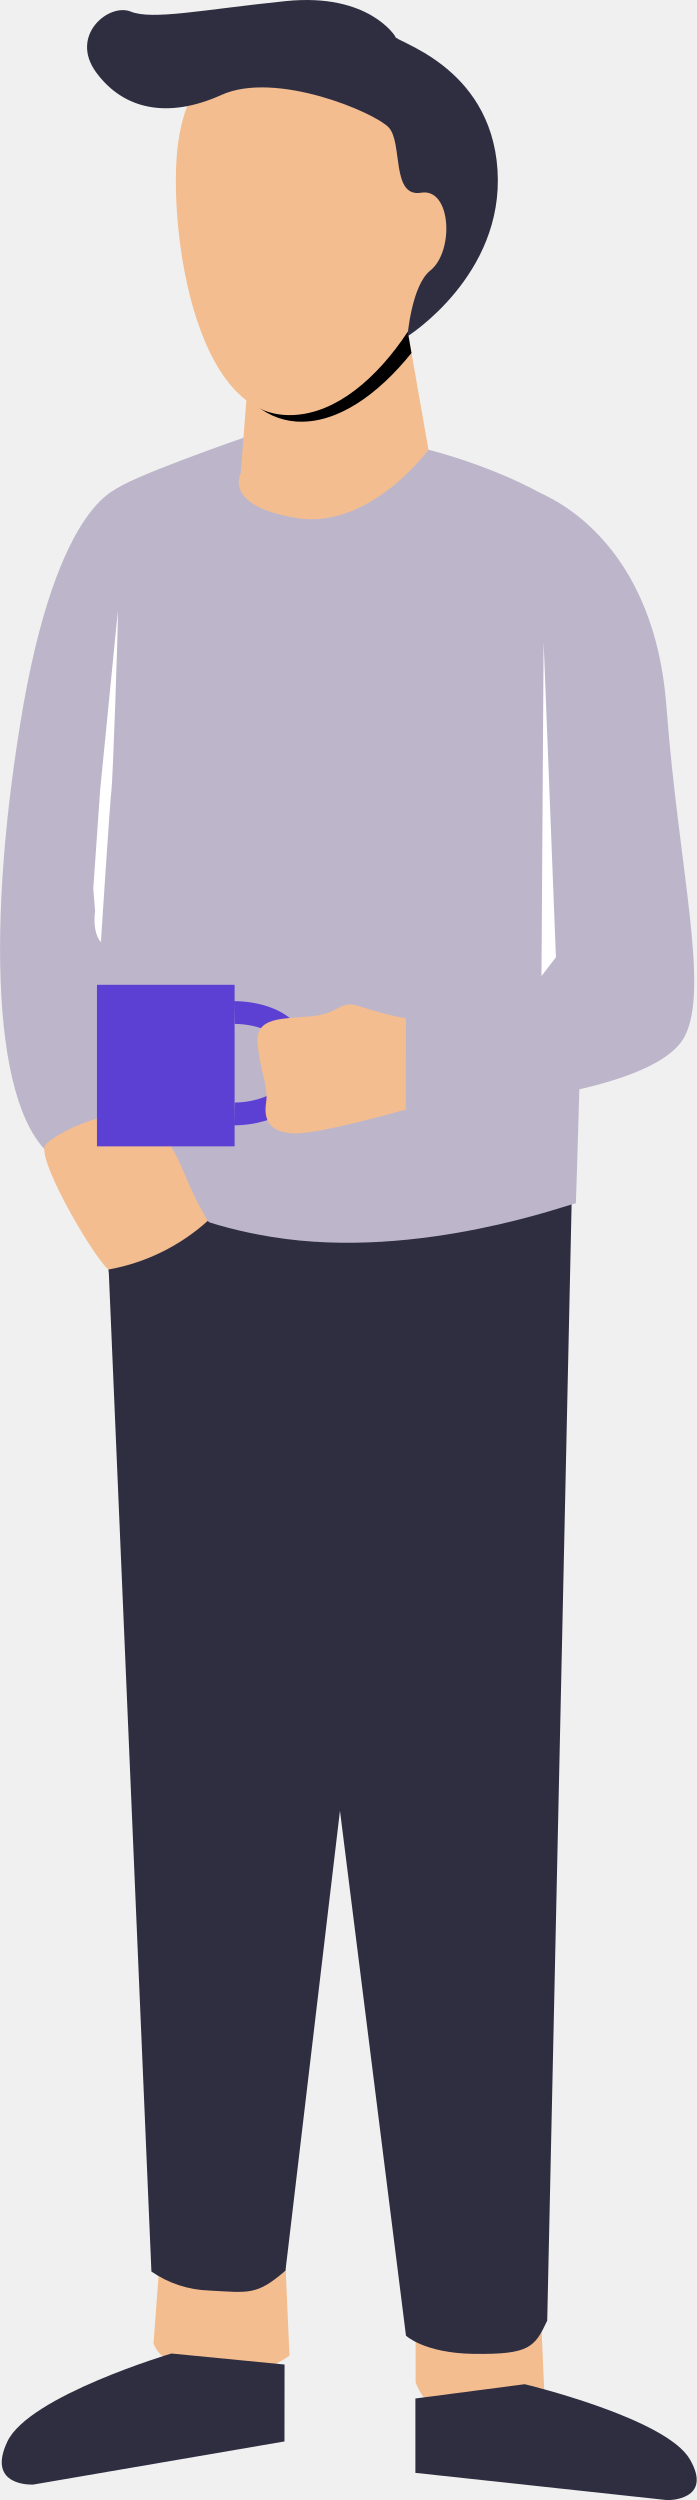
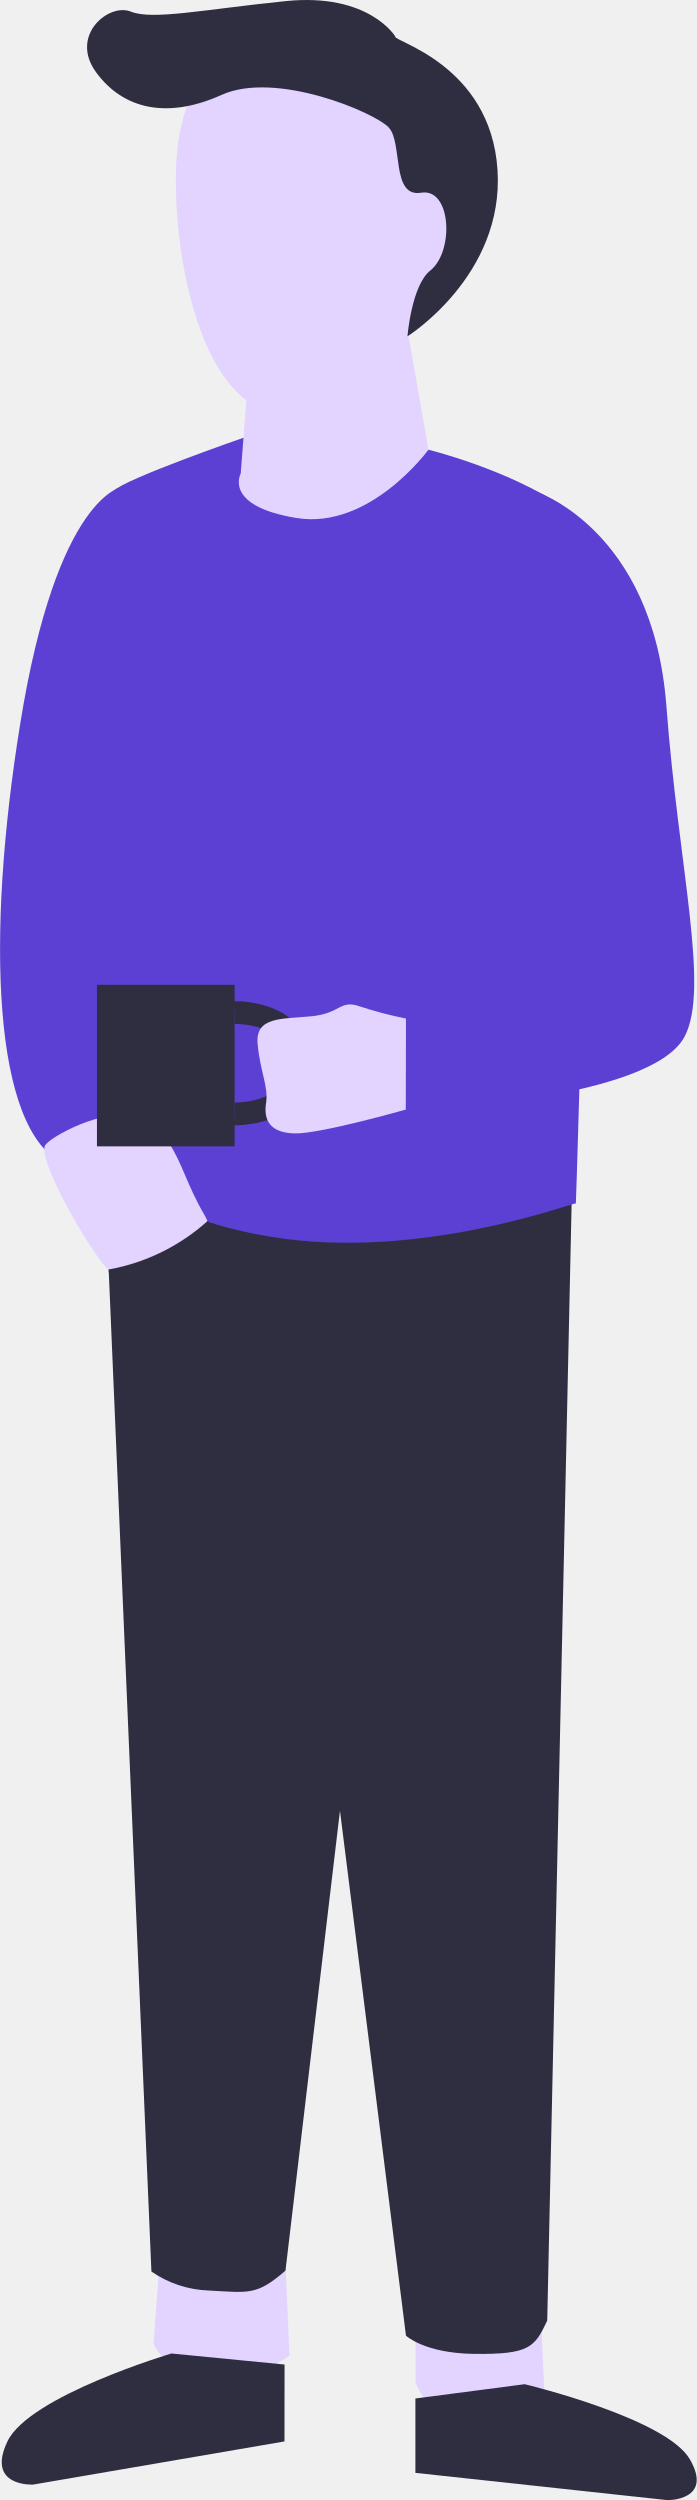
<svg xmlns="http://www.w3.org/2000/svg" id="Laag_1" data-name="Laag 1" viewBox="0 0 153 549">
  <defs>
-     <style>.cls-1{fill:#f3bd8f;}.cls-2{fill:#2f2e41;}.cls-3{fill:#bdb6cb;}.cls-4{fill:#fff;}.cls-5{fill:none;stroke:#5c40d3;stroke-width:5px;}.cls-6{fill:#5c40d3;}</style>
+     <style>.cls-1{fill:#e2d3ff;}.cls-2{fill:#2f2e41;}.cls-3{fill:#5c40d3;}.cls-4{fill:none;stroke:#2f2e41;stroke-width:5px;}</style>
  </defs>
  <path id="Path_1575" data-name="Path 1575" class="cls-1" d="M35.12,495.73l-1.4,18.91c2.15,5.43,7.68,4.22,13.62,5.78a19.58,19.58,0,0,0,16.23-3.12l-1-22.74" />
  <path id="Path_1576" data-name="Path 1576" class="cls-1" d="M91.27,508.1v15.1c2.16,5.43,6.3,8,12.24,9.6a19.59,19.59,0,0,0,16.21-3.13l-1-22.74" />
  <path id="Path_1577" data-name="Path 1577" class="cls-2" d="M23.64,273.5l9.61,225.33A23.55,23.55,0,0,0,45.92,503c8.86.48,10.45,1.09,16.77-4.37l28-236.33-67-1.33Z" />
  <path id="Path_1579" data-name="Path 1579" class="cls-2" d="M61.59,293.72,89.15,512.91s4,3.83,14.81,4c12.33.16,13.45-1.43,16.21-7.3l5.49-251.39L62.32,268.34Z" />
  <path id="Path_1582" data-name="Path 1582" class="cls-3" d="M94.09,98.76s17.51,4.27,30,12.8c7.71,5.25,2.37,152.7,2.37,152.7-.77-.14-34.3,12.65-66.73,7.38C32.11,267.16,22.08,255,22.08,255S19.59,113.58,25,107.77c2.41-2.61,28.66-11.71,28.66-11.71S65.15,112.25,94.09,98.76Z" />
  <path id="Nek" class="cls-1" d="M88.35,66l5.74,32.75s-12.84,17.65-29,15S52.86,104,52.86,104L55,76.35S69.6,78.8,88.35,66Z" />
-   <path id="Schaduw_nek" data-name="Schaduw nek" d="M90.36,77.52,88.35,66C69.61,78.8,59.9,73.36,59.9,73.36L55.37,88.23A15.54,15.54,0,0,0,65,92.57C74,93.18,83.07,86.58,90.36,77.52Z" />
  <path id="Path_1587" data-name="Path 1587" class="cls-3" d="M27,106.86s-14.44,1.5-22.58,52.2C-3.18,206-1.53,248.19,13.9,255.47c21.29,10,11.36,0,11.36,0s17.65,1.92,7.35-2.51L22.19,173.07S46.65,99.65,27,106.86Z" />
  <path id="Path_1589" data-name="Path 1589" class="cls-3" d="M117.09,107.7s26.27,8,29.25,47.35c2.7,35.79,9.56,61.95,4,72.58-7.25,13.85-57.89,16.19-57.89,16.19a47.92,47.92,0,0,1,.89-20.77l27.78-10.39S116.7,113.82,117.09,107.7Z" />
-   <path id="Path_1590" data-name="Path 1590" class="cls-4" d="M25.89,134.13,22,173.4l-1.51,21.69.39,5c-.4,2.82.13,5.63,1.28,6.78,0,0,2.05-31.89,2.31-33.28S25.94,138.46,25.89,134.13Z" />
  <path id="Hoofd" class="cls-1" d="M100.41,44c-1.38,18.18-18.6,48.41-38,47.12s-25-38.89-23.58-57.06S51.12,5.62,70.54,6.92,89.4,26.07,100.41,44Z" />
  <path id="Haar" class="cls-2" d="M86.8,8S81-1.62,62.77.24,33.51,4.48,28.7,2.54,15.18,7.79,21.12,15.9s15.63,10.31,27.53,4.94S82.25,24.66,85.37,28s.48,15.43,7.11,14.32,7.31,12.88,2,17.1c-4.11,3.27-5,14.44-5,14.44s21.3-13.36,19.77-36.58S86,9,86.8,8Z" />
  <path id="Path_1593" data-name="Path 1593" class="cls-1" d="M28.62,245.53A13.58,13.58,0,0,1,37,250.85c3,4.45,4,9.3,7.92,16s-5.36,6.29-9.89,8.64-8.64,4.14-10.85,3.52S8.53,255.91,9.81,251.72C10.43,249.82,23.38,243,28.62,245.53Z" />
-   <path id="Path_1683" data-name="Path 1683" class="cls-5" d="M51.46,222.36s14.24-.43,14.24,11.12-14.24,11.13-14.24,11.13" />
-   <rect id="Rectangle_313" data-name="Rectangle 313" class="cls-6" x="21.29" y="216.26" width="30.23" height="35.48" />
-   <path id="Path_1597" data-name="Path 1597" class="cls-4" d="M119.38,141l2.7,69.22-3.17,4.11Z" />
+   <path id="Path_1683" data-name="Path 1683" class="cls-4" d="M51.46,222.36s14.24-.43,14.24,11.12-14.24,11.13-14.24,11.13" />
+   <rect id="Rectangle_313" data-name="Rectangle 313" class="cls-2" x="21.29" y="216.26" width="30.23" height="35.48" />
  <path id="Path_1600" data-name="Path 1600" class="cls-1" d="M89.15,223.67A85.87,85.87,0,0,1,79,221c-4.38-1.54-4.14,1.53-10.57,2.17s-12.4,0-11.86,6.05,2.42,9.43,1.86,13,.69,6.56,6.3,6.68,24.38-5.24,24.38-5.24" />
  <path id="Path_1679" data-name="Path 1679" class="cls-2" d="M62.49,519.25l-24.86-2.42s-31.24,9.3-36,19.31,5.62,9.48,5.62,9.48l55.22-9.48Z" />
  <path id="Path_1680" data-name="Path 1680" class="cls-2" d="M91.22,526.71l24-3.14s31,7.42,36.26,16.47-4.83,9-4.83,9l-55.43-6Z" />
  <path id="Path_1704" data-name="Path 1704" class="cls-2" d="M45.56,268.16a44.19,44.19,0,0,1-21.7,10.62c.4,9.21,14,6.63,14,6.63s11.93-8.75,9.94-13.3S45.56,268.16,45.56,268.16Z" />
</svg>
